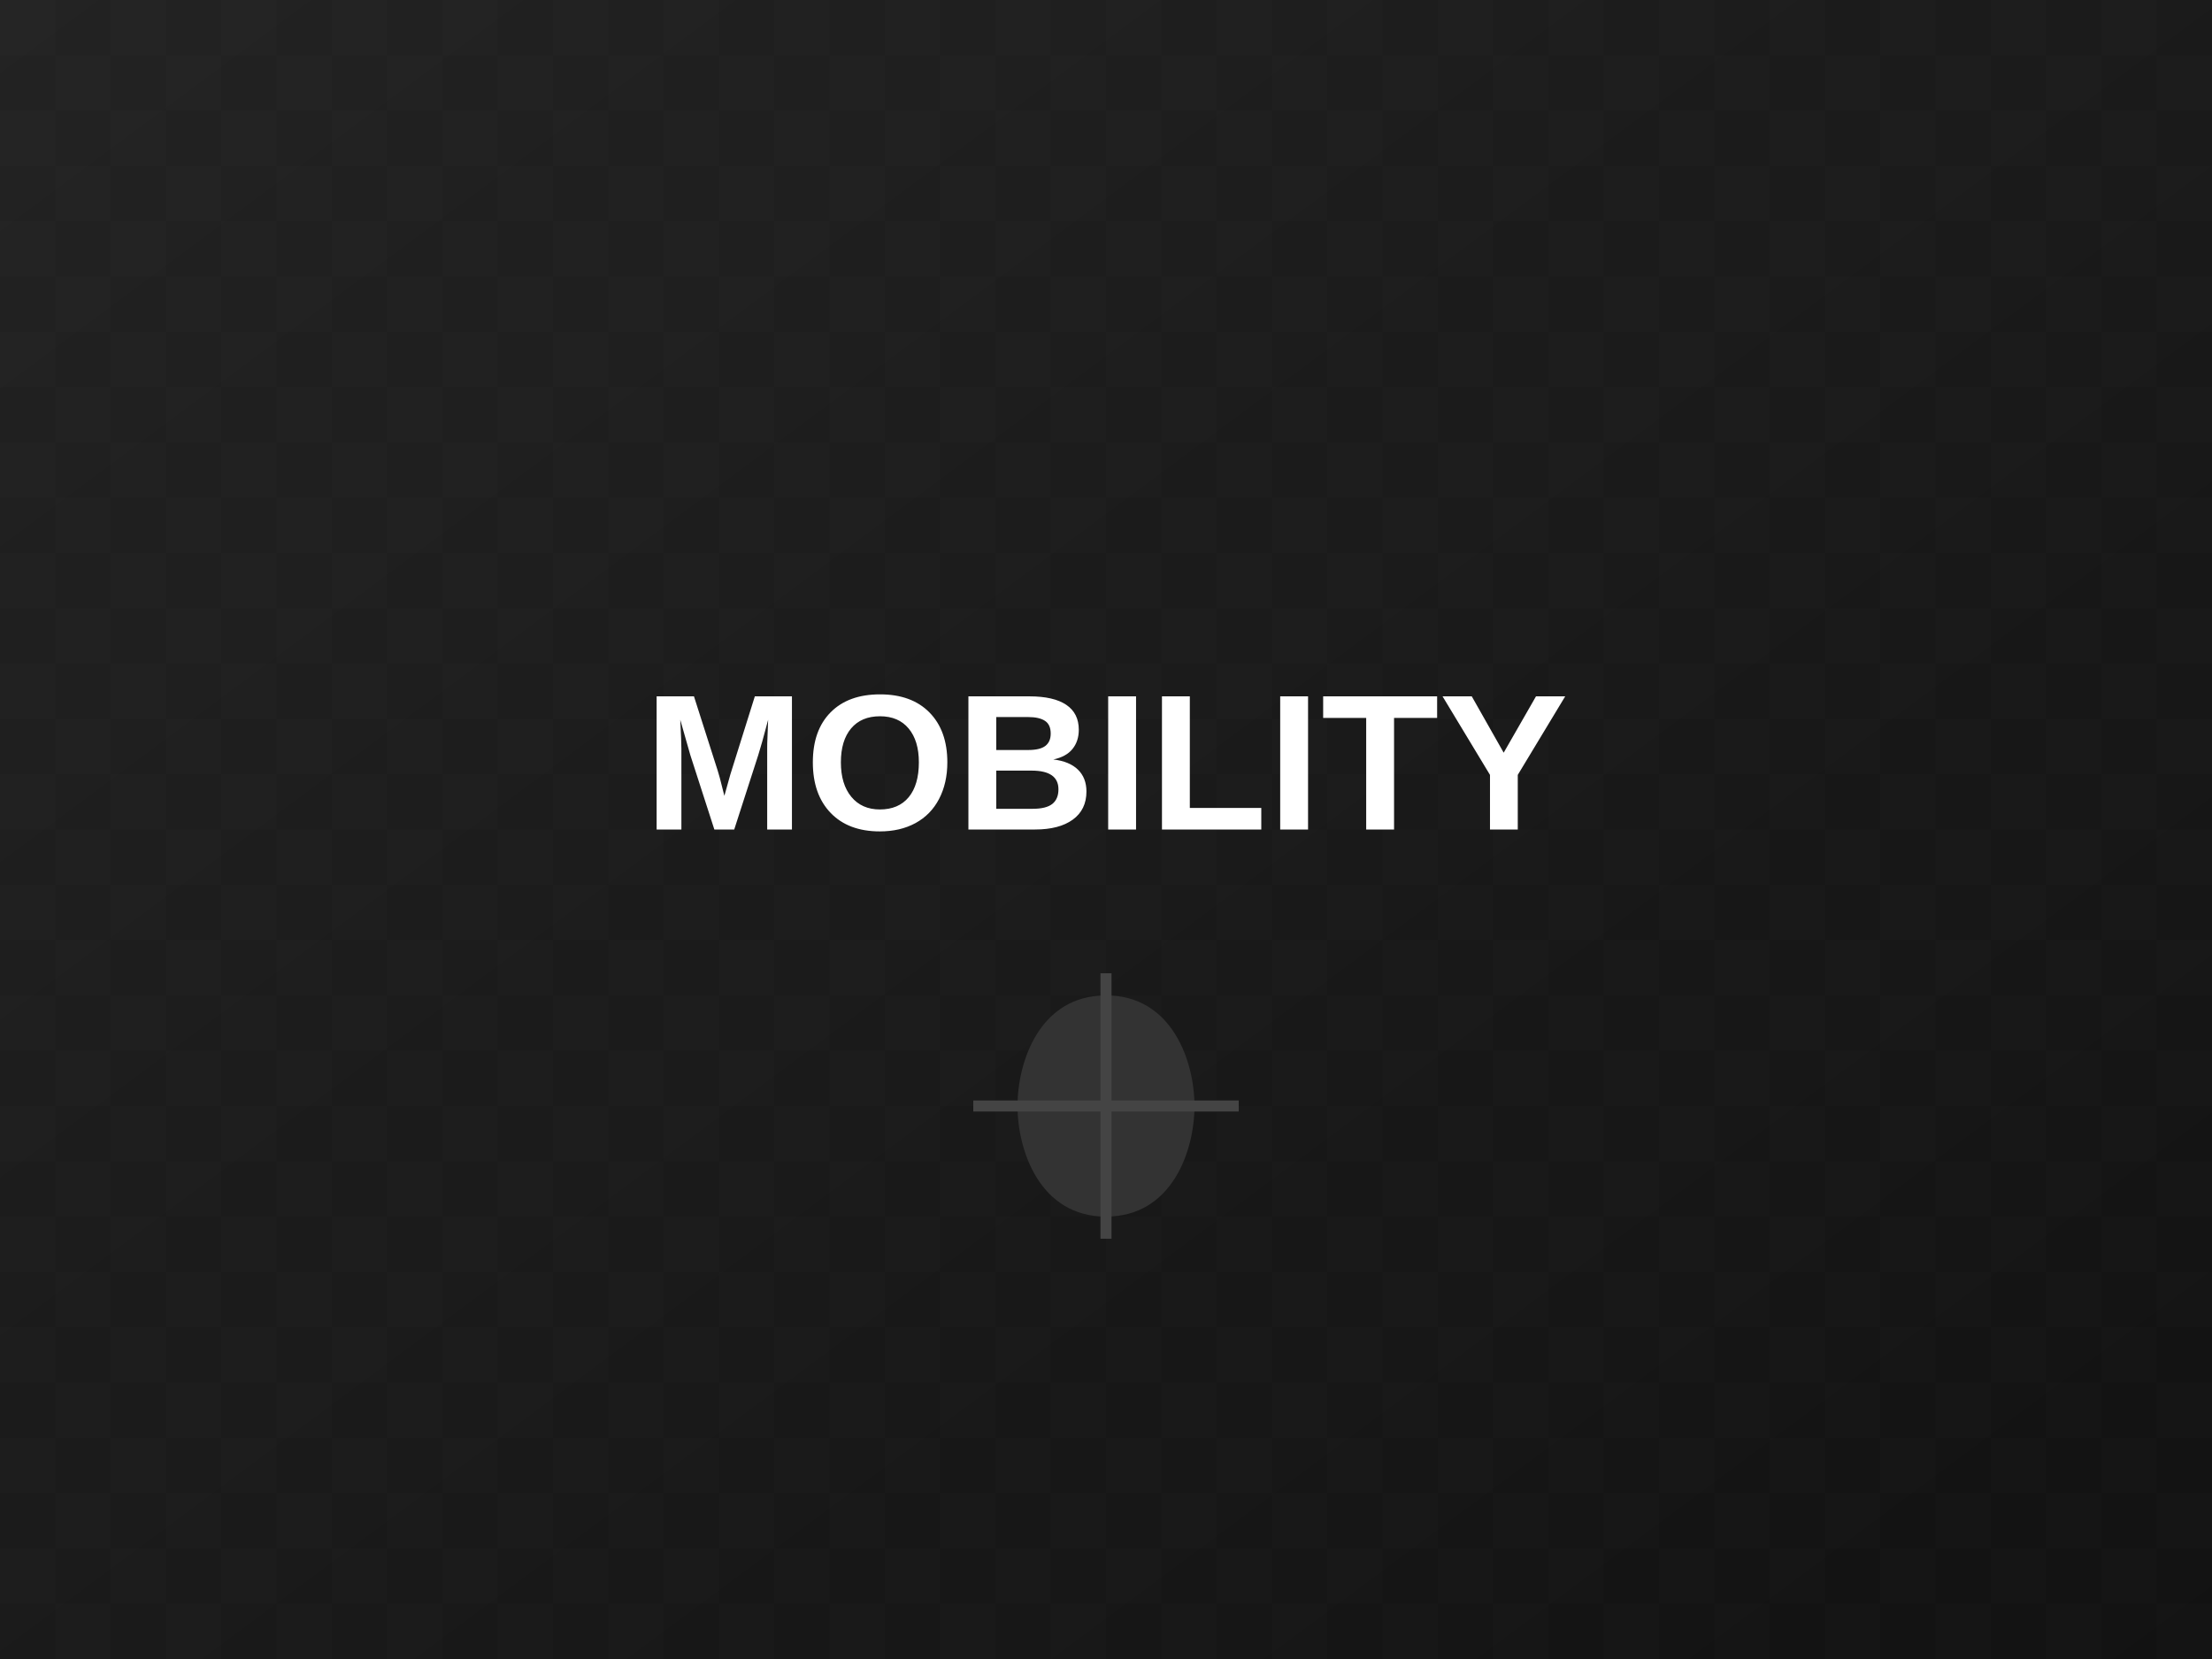
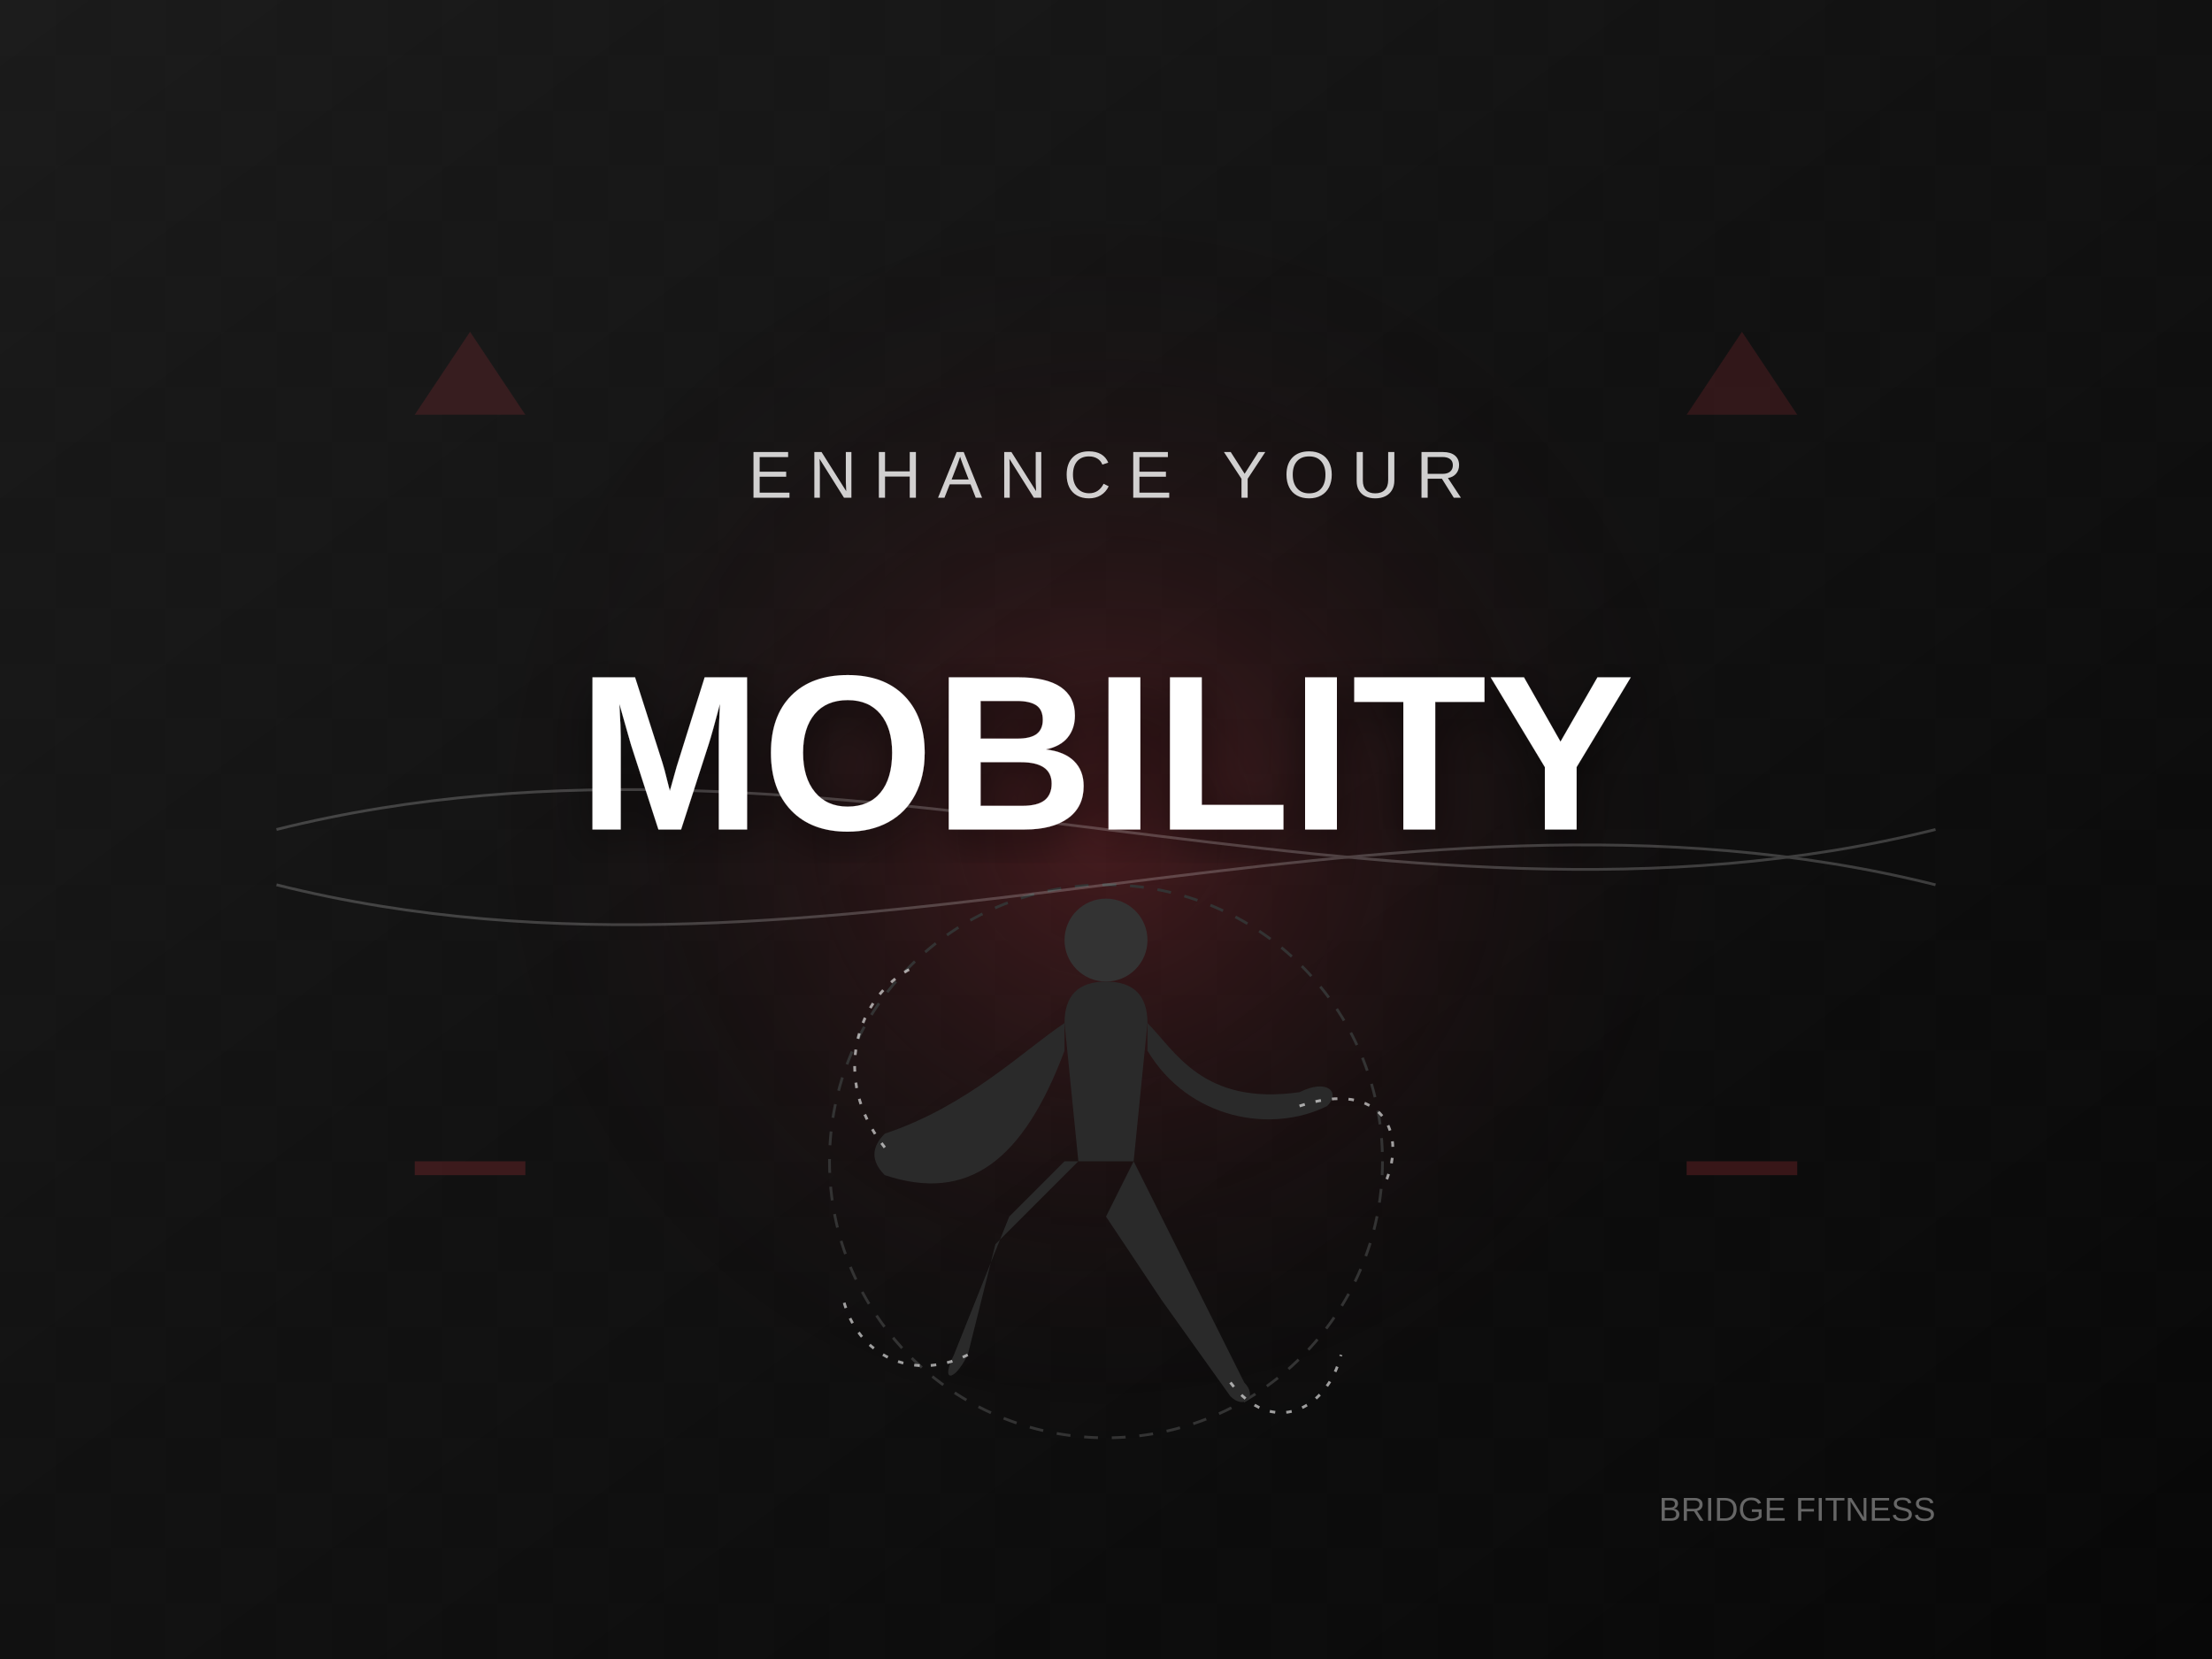
<svg xmlns="http://www.w3.org/2000/svg" width="800" height="600">
  <defs>
    <linearGradient id="gradientTraining3" x1="0%" y1="0%" x2="100%" y2="100%">
-       <stop offset="0%" style="stop-color:#252525;stop-opacity:1" />
-       <stop offset="100%" style="stop-color:#101010;stop-opacity:1" />
+       <stop offset="0%" style="stop-color:#1c1c1c;stop-opacity:1" />
+       <stop offset="100%" style="stop-color:#050505;stop-opacity:1" />
    </linearGradient>
+     <radialGradient id="spotlightGradient" cx="50%" cy="50%" r="60%" fx="50%" fy="50%">
+       <stop offset="0%" style="stop-color:#e63946;stop-opacity:0.25" />
+       <stop offset="80%" style="stop-color:#000000;stop-opacity:0" />
+     </radialGradient>
    <pattern id="gridPattern" patternUnits="userSpaceOnUse" width="40" height="40">
-       <rect width="40" height="40" fill="#1a1a1a" />
-       <rect width="20" height="20" fill="#222" />
-       <rect x="20" y="20" width="20" height="20" fill="#222" />
+       <rect width="40" height="40" fill="#171717" />
+       <rect width="20" height="20" fill="#1d1d1d" />
+       <rect x="20" y="20" width="20" height="20" fill="#1d1d1d" />
    </pattern>
+     <filter id="glow" x="-20%" y="-20%" width="140%" height="140%">
+       <feGaussianBlur stdDeviation="5" result="blur" />
+       <feComposite in="SourceGraphic" in2="blur" operator="over" />
+     </filter>
+     <filter id="dropShadow" x="-20%" y="-20%" width="140%" height="140%">
+       <feDropShadow dx="0" dy="5" stdDeviation="8" flood-color="#000000" flood-opacity="0.5" />
+     </filter>
  </defs>
  <rect width="100%" height="100%" fill="url(#gradientTraining3)" />
-   <rect width="100%" height="100%" fill="url(#gridPattern)" opacity="0.2" />
-   <text x="400" y="300" font-family="Arial" font-size="70" text-anchor="middle" fill="#ffffff" font-weight="bold">MOBILITY</text>
-   <g transform="translate(400, 400) scale(0.8)">
-     <path d="M0,-50 C30,-50 40,-20 40,0 C40,20 30,50 0,50 C-30,50 -40,20 -40,0 C-40,-20 -30,-50 0,-50" fill="#333" />
-     <line x1="-60" y1="0" x2="60" y2="0" stroke="#444" stroke-width="5" />
-     <line x1="0" y1="-60" x2="0" y2="60" stroke="#444" stroke-width="5" />
+   <rect width="100%" height="100%" fill="url(#gridPattern)" opacity="0.15" />
+   <circle cx="400" cy="300" r="250" fill="url(#spotlightGradient)" />
+   <g opacity="0.5">
+     <polygon points="150,150 170,120 190,150" fill="#e63946" opacity="0.3" />
+     <polygon points="650,150 630,120 610,150" fill="#e63946" opacity="0.3" />
+     <rect x="150" y="420" width="40" height="5" fill="#e63946" opacity="0.4" />
+     <rect x="610" y="420" width="40" height="5" fill="#e63946" opacity="0.4" />
+   </g>
+   <text x="400" y="180" font-family="Arial" font-size="24" text-anchor="middle" fill="#ffffff" opacity="0.8" letter-spacing="6">ENHANCE YOUR</text>
+   <g filter="url(#dropShadow)">
+     <text x="400" y="300" font-family="Arial" font-size="80" text-anchor="middle" fill="#ffffff" font-weight="bold">MOBILITY</text>
+   </g>
+   <g transform="translate(400, 420)">
+     <circle cx="0" cy="0" r="100" fill="none" stroke="#333333" stroke-width="1" stroke-dasharray="5,5" />
+     <g>
+       <circle cx="0" cy="-80" r="15" fill="#333333" />
+       <path d="M0,-65                 C10,-65 15,-60 15,-50                 L10,0                 L-10,0                 L-15,-50                C-15,-60 -10,-65 0,-65 Z" fill="#2a2a2a" />
+       <path d="M-15,-50                 C-30,-40 -50,-20 -80,-10                C-85,-5 -85,0 -80,5                C-50,15 -30,0 -15,-40 Z" fill="#2a2a2a" />
+       <path d="M15,-50                 C25,-40 35,-20 70,-25                C80,-30 85,-25 80,-20                C60,-10 30,-15 15,-40 Z" fill="#2a2a2a" />
+       <path d="M10,0                 L30,40                 L50,80                C55,85 50,90 45,85                L20,50                L0,20 Z" fill="#2a2a2a" />
+       <path d="M-10,0                 L-40,30                 L-50,70                C-55,80 -60,80 -55,70                L-35,20                L-15,0 Z" fill="#2a2a2a" />
+     </g>
+     <g opacity="0.6" stroke="#ffffff" stroke-width="1" fill="none">
+       <path d="M-80,-5 C-100,-30 -90,-60 -70,-70" stroke-dasharray="2,4" />
+       <path d="M70,-20 C100,-30 110,-10 100,10" stroke-dasharray="2,4" />
+       <path d="M45,80 C60,100 80,90 85,70" stroke-dasharray="2,4" />
+       <path d="M-50,70 C-70,80 -90,70 -95,50" stroke-dasharray="2,4" />
+     </g>
+   </g>
+   <g opacity="0.2" stroke="#ffffff" stroke-width="1" fill="none">
+     <path d="M100,300 C300,250 500,350 700,300" />
+     <path d="M100,320 C300,370 500,270 700,320" />
+   </g>
+   <g transform="translate(700, 550)">
+     <text x="0" y="0" font-family="Arial" font-size="12" fill="#666666" text-anchor="end">BRIDGE FITNESS</text>
  </g>
</svg>
